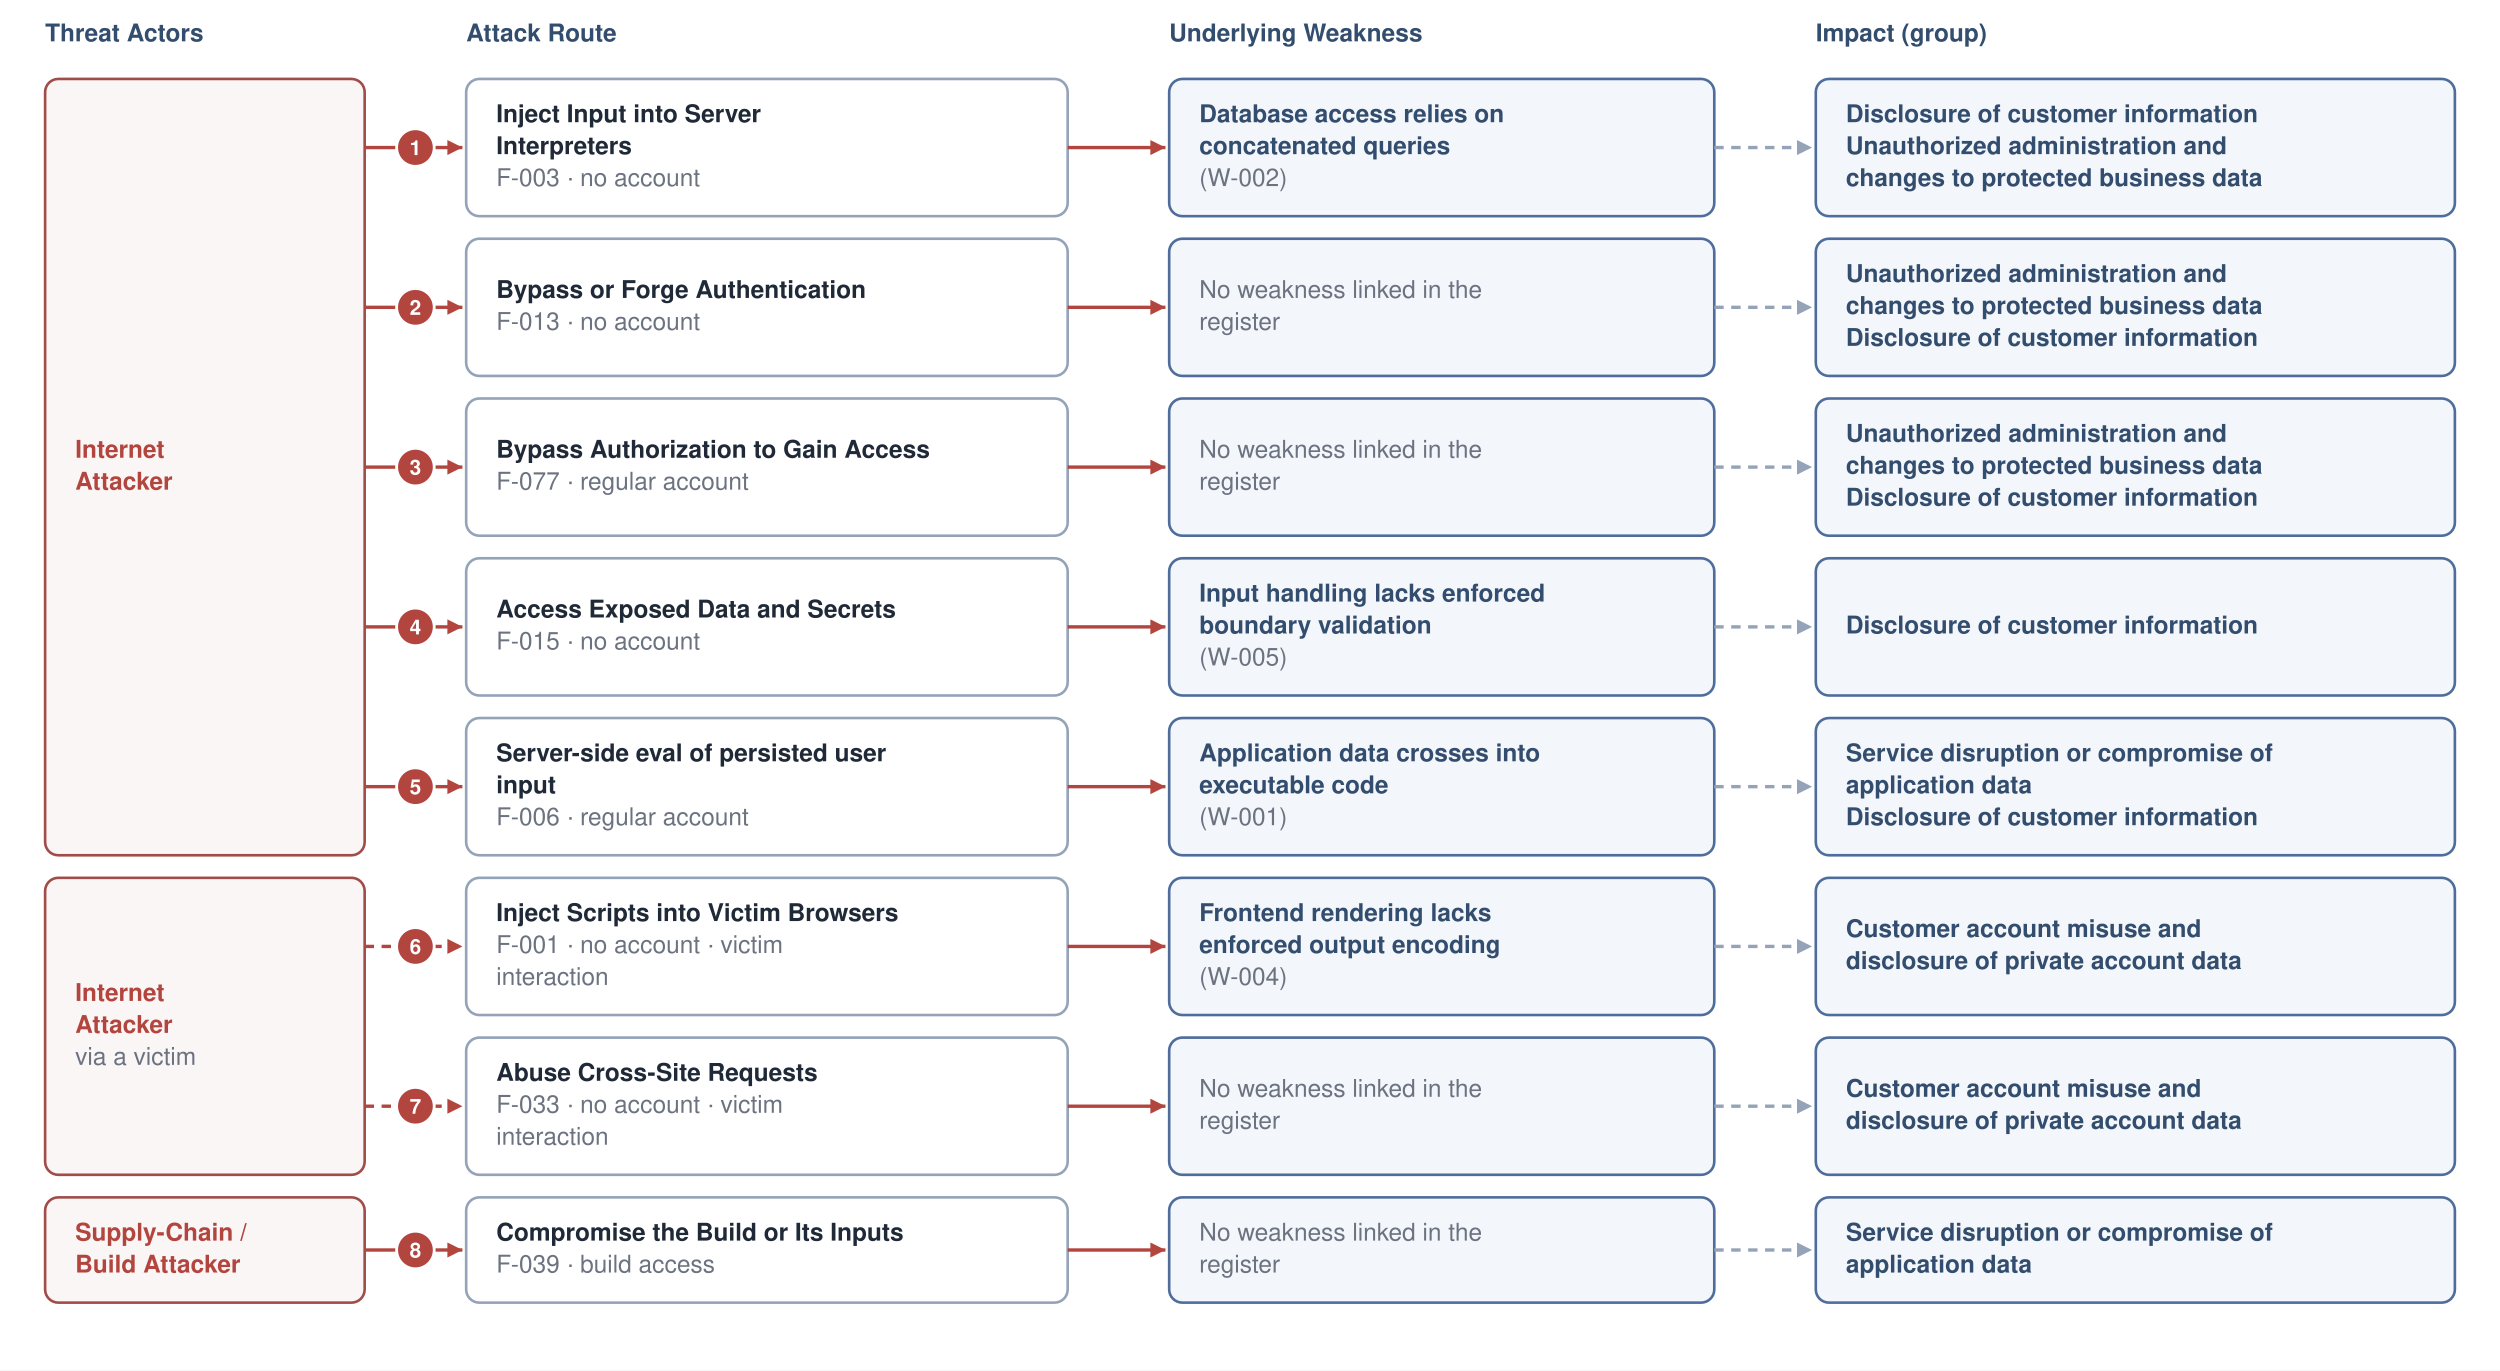
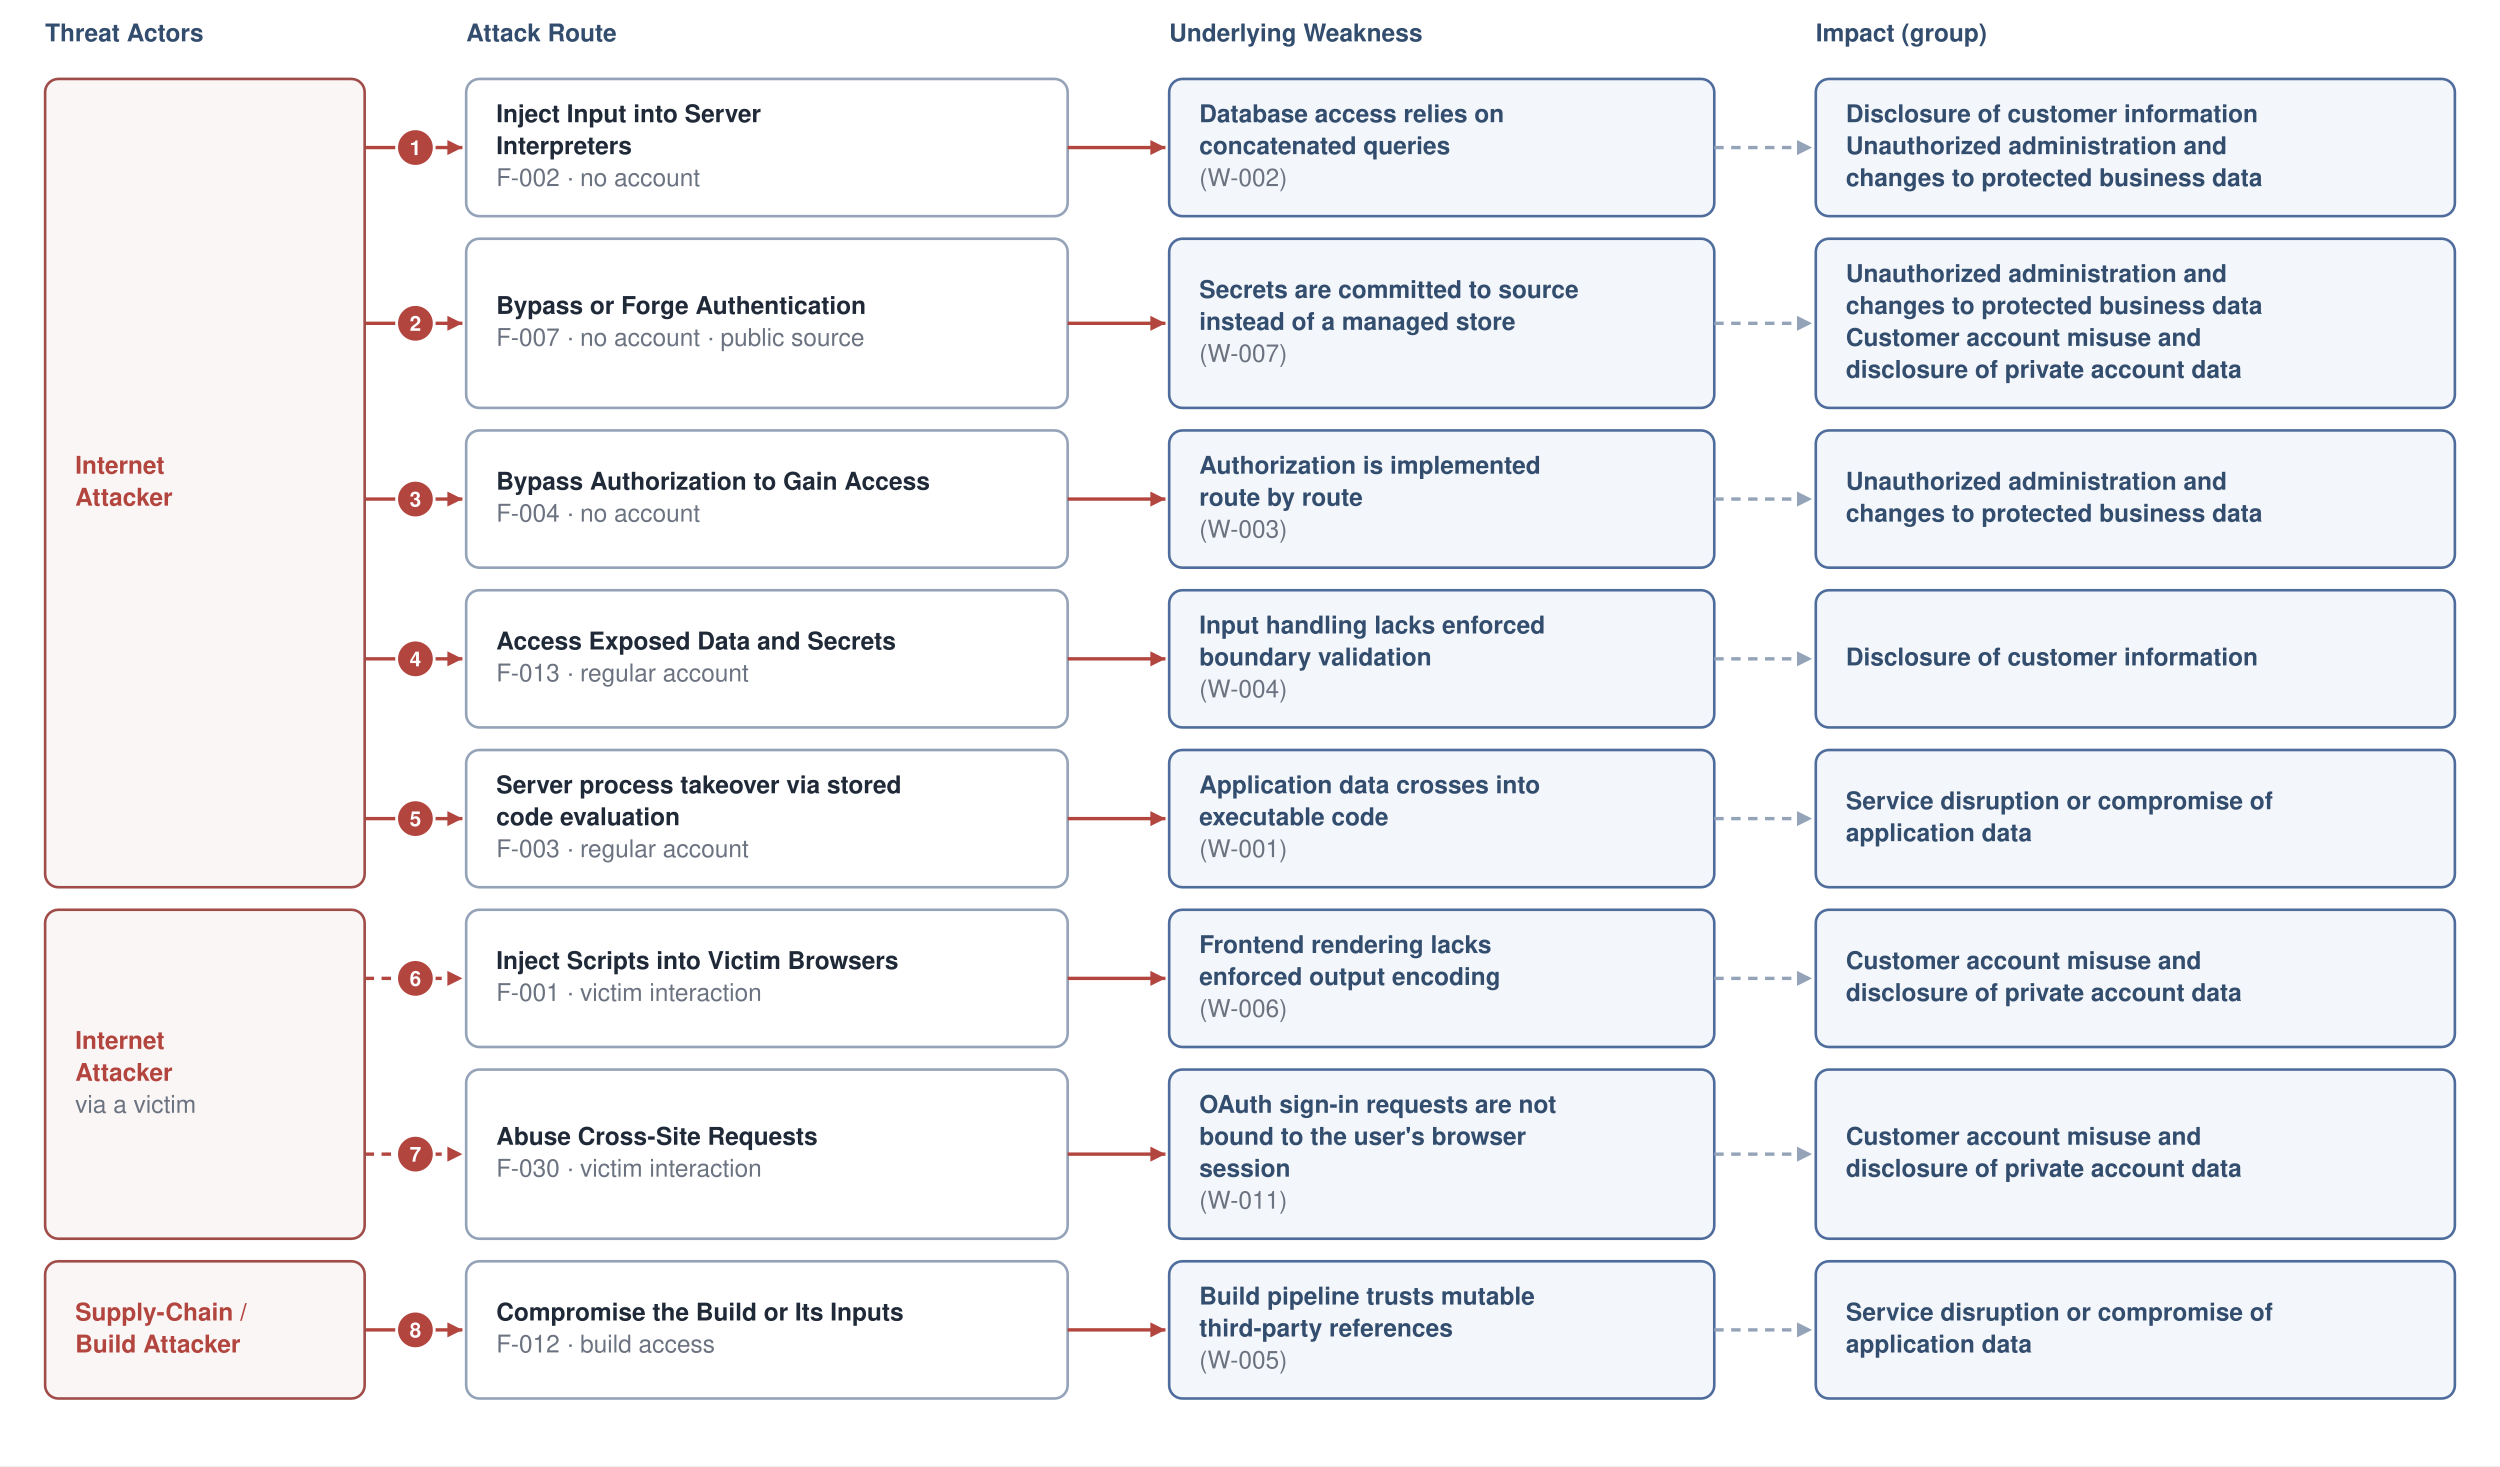
- <svg xmlns="http://www.w3.org/2000/svg" width="1330" height="729" viewBox="0 0 1330 729" font-family="Helvetica, Arial, sans-serif" data-figure2-version="2" data-glyphs="1 2 3 4 5 6 7 8" role="img" aria-labelledby="f2-title">
-   <rect width="1330" height="729" fill="#ffffff" />
+ <svg xmlns="http://www.w3.org/2000/svg" width="1330" height="780" viewBox="0 0 1330 780" font-family="Helvetica, Arial, sans-serif" data-figure2-version="2" data-glyphs="1 2 3 4 5 6 7 8" role="img" aria-labelledby="f2-title">
+   <rect width="1330" height="780" fill="#ffffff" />
  <defs>
    <marker id="f2-attack" viewBox="0 0 10 10" refX="10" refY="5" markerWidth="8" markerHeight="8" markerUnits="userSpaceOnUse" orient="auto">
      <path d="M0 0 L10 5 L0 10 z" fill="#b3453f" />
    </marker>
    <marker id="f2-consequence" viewBox="0 0 10 10" refX="10" refY="5" markerWidth="8" markerHeight="8" markerUnits="userSpaceOnUse" orient="auto">
      <path d="M0 0 L10 5 L0 10 z" fill="#94a3b8" />
    </marker>
  </defs>
  <text x="24" y="22" font-size="13" fill="#334d6e" font-weight="bold">Threat Actors</text>
  <text x="248" y="22" font-size="13" fill="#334d6e" font-weight="bold">Attack Route</text>
  <text x="622" y="22" font-size="13" fill="#334d6e" font-weight="bold">Underlying Weakness</text>
  <text x="966" y="22" font-size="13" fill="#334d6e" font-weight="bold">Impact (group)</text>
-   <g data-route-number="1" data-finding-id="F-003" data-weakness-ids="W-002">
+   <g data-route-number="1" data-finding-id="F-002" data-weakness-ids="W-002">
    <rect x="248" y="42" width="320" height="73" rx="7" fill="#ffffff" stroke="#94a3b8" stroke-width="1.4" data-column="1" />
    <text x="264" y="65.0" font-size="13" fill="#1f2937" font-weight="bold">Inject Input into Server</text>
    <text x="264" y="82.0" font-size="13" fill="#1f2937" font-weight="bold">Interpreters</text>
-     <text x="264" y="99.0" font-size="13" fill="#6b7280" font-weight="normal">F-003 · no account</text>
+     <text x="264" y="99.0" font-size="13" fill="#6b7280" font-weight="normal">F-002 · no account</text>
    <rect x="622" y="42" width="290" height="73" rx="7" fill="#f3f6fa" stroke="#4f6d9c" stroke-width="1.4" data-column="2" />
    <text x="638" y="65.0" font-size="13" fill="#334d6e" font-weight="bold">Database access relies on</text>
    <text x="638" y="82.0" font-size="13" fill="#334d6e" font-weight="bold">concatenated queries</text>
    <text x="638" y="99.0" font-size="13" fill="#6b7280" font-weight="normal">(W-002)</text>
    <rect x="966" y="42" width="340" height="73" rx="7" fill="#f3f6fa" stroke="#4f6d9c" stroke-width="1.4" data-column="3" />
    <text x="982" y="65.0" font-size="13" fill="#334d6e" font-weight="bold">Disclosure of customer information</text>
    <text x="982" y="82.0" font-size="13" fill="#334d6e" font-weight="bold">Unauthorized administration and</text>
    <text x="982" y="99.0" font-size="13" fill="#334d6e" font-weight="bold">changes to protected business data</text>
    <path d="M194 78.5 H246" fill="none" stroke="#b3453f" stroke-width="1.8" marker-end="url(#f2-attack)" />
    <path d="M568 78.5 H620" fill="none" stroke="#b3453f" stroke-width="1.8" marker-end="url(#f2-attack)" />
    <path d="M912 78.5 H964" fill="none" stroke="#94a3b8" stroke-width="1.8" marker-end="url(#f2-consequence)" stroke-dasharray="5 4" />
    <circle cx="221.0" cy="78.5" r="10" fill="#b3453f" stroke="#ffffff" stroke-width="1.5" />
    <text x="221.0" y="82.5" font-size="11" fill="#ffffff" font-weight="bold" text-anchor="middle" data-badge-number="1">1</text>
  </g>
-   <g data-route-number="2" data-finding-id="F-013" data-weakness-ids="">
-     <rect x="248" y="127" width="320" height="73" rx="7" fill="#ffffff" stroke="#94a3b8" stroke-width="1.4" data-column="1" />
-     <text x="264" y="158.5" font-size="13" fill="#1f2937" font-weight="bold">Bypass or Forge Authentication</text>
-     <text x="264" y="175.5" font-size="13" fill="#6b7280" font-weight="normal">F-013 · no account</text>
-     <rect x="622" y="127" width="290" height="73" rx="7" fill="#f3f6fa" stroke="#4f6d9c" stroke-width="1.4" data-column="2" />
-     <text x="638" y="158.5" font-size="13" fill="#6b7280" font-weight="normal">No weakness linked in the</text>
-     <text x="638" y="175.5" font-size="13" fill="#6b7280" font-weight="normal">register</text>
-     <rect x="966" y="127" width="340" height="73" rx="7" fill="#f3f6fa" stroke="#4f6d9c" stroke-width="1.4" data-column="3" />
+   <g data-route-number="2" data-finding-id="F-007" data-weakness-ids="W-007">
+     <rect x="248" y="127" width="320" height="90" rx="7" fill="#ffffff" stroke="#94a3b8" stroke-width="1.4" data-column="1" />
+     <text x="264" y="167.0" font-size="13" fill="#1f2937" font-weight="bold">Bypass or Forge Authentication</text>
+     <text x="264" y="184.0" font-size="13" fill="#6b7280" font-weight="normal">F-007 · no account · public source</text>
+     <rect x="622" y="127" width="290" height="90" rx="7" fill="#f3f6fa" stroke="#4f6d9c" stroke-width="1.4" data-column="2" />
+     <text x="638" y="158.5" font-size="13" fill="#334d6e" font-weight="bold">Secrets are committed to source</text>
+     <text x="638" y="175.5" font-size="13" fill="#334d6e" font-weight="bold">instead of a managed store</text>
+     <text x="638" y="192.5" font-size="13" fill="#6b7280" font-weight="normal">(W-007)</text>
+     <rect x="966" y="127" width="340" height="90" rx="7" fill="#f3f6fa" stroke="#4f6d9c" stroke-width="1.4" data-column="3" />
    <text x="982" y="150.0" font-size="13" fill="#334d6e" font-weight="bold">Unauthorized administration and</text>
    <text x="982" y="167.0" font-size="13" fill="#334d6e" font-weight="bold">changes to protected business data</text>
-     <text x="982" y="184.0" font-size="13" fill="#334d6e" font-weight="bold">Disclosure of customer information</text>
-     <path d="M194 163.5 H246" fill="none" stroke="#b3453f" stroke-width="1.8" marker-end="url(#f2-attack)" />
-     <path d="M568 163.5 H620" fill="none" stroke="#b3453f" stroke-width="1.8" marker-end="url(#f2-attack)" />
-     <path d="M912 163.5 H964" fill="none" stroke="#94a3b8" stroke-width="1.8" marker-end="url(#f2-consequence)" stroke-dasharray="5 4" />
-     <circle cx="221.0" cy="163.5" r="10" fill="#b3453f" stroke="#ffffff" stroke-width="1.5" />
-     <text x="221.0" y="167.5" font-size="11" fill="#ffffff" font-weight="bold" text-anchor="middle" data-badge-number="2">2</text>
+     <text x="982" y="184.0" font-size="13" fill="#334d6e" font-weight="bold">Customer account misuse and</text>
+     <text x="982" y="201.0" font-size="13" fill="#334d6e" font-weight="bold">disclosure of private account data</text>
+     <path d="M194 172.0 H246" fill="none" stroke="#b3453f" stroke-width="1.8" marker-end="url(#f2-attack)" />
+     <path d="M568 172.0 H620" fill="none" stroke="#b3453f" stroke-width="1.8" marker-end="url(#f2-attack)" />
+     <path d="M912 172.0 H964" fill="none" stroke="#94a3b8" stroke-width="1.8" marker-end="url(#f2-consequence)" stroke-dasharray="5 4" />
+     <circle cx="221.0" cy="172.0" r="10" fill="#b3453f" stroke="#ffffff" stroke-width="1.5" />
+     <text x="221.0" y="176.0" font-size="11" fill="#ffffff" font-weight="bold" text-anchor="middle" data-badge-number="2">2</text>
  </g>
-   <g data-route-number="3" data-finding-id="F-077" data-weakness-ids="">
-     <rect x="248" y="212" width="320" height="73" rx="7" fill="#ffffff" stroke="#94a3b8" stroke-width="1.4" data-column="1" />
-     <text x="264" y="243.5" font-size="13" fill="#1f2937" font-weight="bold">Bypass Authorization to Gain Access</text>
-     <text x="264" y="260.5" font-size="13" fill="#6b7280" font-weight="normal">F-077 · regular account</text>
-     <rect x="622" y="212" width="290" height="73" rx="7" fill="#f3f6fa" stroke="#4f6d9c" stroke-width="1.4" data-column="2" />
-     <text x="638" y="243.5" font-size="13" fill="#6b7280" font-weight="normal">No weakness linked in the</text>
-     <text x="638" y="260.5" font-size="13" fill="#6b7280" font-weight="normal">register</text>
-     <rect x="966" y="212" width="340" height="73" rx="7" fill="#f3f6fa" stroke="#4f6d9c" stroke-width="1.4" data-column="3" />
-     <text x="982" y="235.0" font-size="13" fill="#334d6e" font-weight="bold">Unauthorized administration and</text>
-     <text x="982" y="252.0" font-size="13" fill="#334d6e" font-weight="bold">changes to protected business data</text>
-     <text x="982" y="269.0" font-size="13" fill="#334d6e" font-weight="bold">Disclosure of customer information</text>
-     <path d="M194 248.5 H246" fill="none" stroke="#b3453f" stroke-width="1.8" marker-end="url(#f2-attack)" />
-     <path d="M568 248.5 H620" fill="none" stroke="#b3453f" stroke-width="1.8" marker-end="url(#f2-attack)" />
-     <path d="M912 248.5 H964" fill="none" stroke="#94a3b8" stroke-width="1.8" marker-end="url(#f2-consequence)" stroke-dasharray="5 4" />
-     <circle cx="221.0" cy="248.5" r="10" fill="#b3453f" stroke="#ffffff" stroke-width="1.5" />
-     <text x="221.0" y="252.5" font-size="11" fill="#ffffff" font-weight="bold" text-anchor="middle" data-badge-number="3">3</text>
+   <g data-route-number="3" data-finding-id="F-004" data-weakness-ids="W-003">
+     <rect x="248" y="229" width="320" height="73" rx="7" fill="#ffffff" stroke="#94a3b8" stroke-width="1.4" data-column="1" />
+     <text x="264" y="260.5" font-size="13" fill="#1f2937" font-weight="bold">Bypass Authorization to Gain Access</text>
+     <text x="264" y="277.5" font-size="13" fill="#6b7280" font-weight="normal">F-004 · no account</text>
+     <rect x="622" y="229" width="290" height="73" rx="7" fill="#f3f6fa" stroke="#4f6d9c" stroke-width="1.4" data-column="2" />
+     <text x="638" y="252.0" font-size="13" fill="#334d6e" font-weight="bold">Authorization is implemented</text>
+     <text x="638" y="269.0" font-size="13" fill="#334d6e" font-weight="bold">route by route</text>
+     <text x="638" y="286.0" font-size="13" fill="#6b7280" font-weight="normal">(W-003)</text>
+     <rect x="966" y="229" width="340" height="73" rx="7" fill="#f3f6fa" stroke="#4f6d9c" stroke-width="1.4" data-column="3" />
+     <text x="982" y="260.5" font-size="13" fill="#334d6e" font-weight="bold">Unauthorized administration and</text>
+     <text x="982" y="277.5" font-size="13" fill="#334d6e" font-weight="bold">changes to protected business data</text>
+     <path d="M194 265.5 H246" fill="none" stroke="#b3453f" stroke-width="1.8" marker-end="url(#f2-attack)" />
+     <path d="M568 265.5 H620" fill="none" stroke="#b3453f" stroke-width="1.8" marker-end="url(#f2-attack)" />
+     <path d="M912 265.5 H964" fill="none" stroke="#94a3b8" stroke-width="1.8" marker-end="url(#f2-consequence)" stroke-dasharray="5 4" />
+     <circle cx="221.0" cy="265.5" r="10" fill="#b3453f" stroke="#ffffff" stroke-width="1.5" />
+     <text x="221.0" y="269.5" font-size="11" fill="#ffffff" font-weight="bold" text-anchor="middle" data-badge-number="3">3</text>
  </g>
-   <g data-route-number="4" data-finding-id="F-015" data-weakness-ids="W-005">
-     <rect x="248" y="297" width="320" height="73" rx="7" fill="#ffffff" stroke="#94a3b8" stroke-width="1.4" data-column="1" />
-     <text x="264" y="328.5" font-size="13" fill="#1f2937" font-weight="bold">Access Exposed Data and Secrets</text>
-     <text x="264" y="345.5" font-size="13" fill="#6b7280" font-weight="normal">F-015 · no account</text>
-     <rect x="622" y="297" width="290" height="73" rx="7" fill="#f3f6fa" stroke="#4f6d9c" stroke-width="1.4" data-column="2" />
-     <text x="638" y="320.0" font-size="13" fill="#334d6e" font-weight="bold">Input handling lacks enforced</text>
-     <text x="638" y="337.0" font-size="13" fill="#334d6e" font-weight="bold">boundary validation</text>
-     <text x="638" y="354.0" font-size="13" fill="#6b7280" font-weight="normal">(W-005)</text>
-     <rect x="966" y="297" width="340" height="73" rx="7" fill="#f3f6fa" stroke="#4f6d9c" stroke-width="1.4" data-column="3" />
-     <text x="982" y="337.0" font-size="13" fill="#334d6e" font-weight="bold">Disclosure of customer information</text>
-     <path d="M194 333.5 H246" fill="none" stroke="#b3453f" stroke-width="1.8" marker-end="url(#f2-attack)" />
-     <path d="M568 333.5 H620" fill="none" stroke="#b3453f" stroke-width="1.8" marker-end="url(#f2-attack)" />
-     <path d="M912 333.5 H964" fill="none" stroke="#94a3b8" stroke-width="1.8" marker-end="url(#f2-consequence)" stroke-dasharray="5 4" />
-     <circle cx="221.0" cy="333.5" r="10" fill="#b3453f" stroke="#ffffff" stroke-width="1.5" />
-     <text x="221.0" y="337.5" font-size="11" fill="#ffffff" font-weight="bold" text-anchor="middle" data-badge-number="4">4</text>
+   <g data-route-number="4" data-finding-id="F-013" data-weakness-ids="W-004">
+     <rect x="248" y="314" width="320" height="73" rx="7" fill="#ffffff" stroke="#94a3b8" stroke-width="1.4" data-column="1" />
+     <text x="264" y="345.5" font-size="13" fill="#1f2937" font-weight="bold">Access Exposed Data and Secrets</text>
+     <text x="264" y="362.5" font-size="13" fill="#6b7280" font-weight="normal">F-013 · regular account</text>
+     <rect x="622" y="314" width="290" height="73" rx="7" fill="#f3f6fa" stroke="#4f6d9c" stroke-width="1.4" data-column="2" />
+     <text x="638" y="337.0" font-size="13" fill="#334d6e" font-weight="bold">Input handling lacks enforced</text>
+     <text x="638" y="354.0" font-size="13" fill="#334d6e" font-weight="bold">boundary validation</text>
+     <text x="638" y="371.0" font-size="13" fill="#6b7280" font-weight="normal">(W-004)</text>
+     <rect x="966" y="314" width="340" height="73" rx="7" fill="#f3f6fa" stroke="#4f6d9c" stroke-width="1.4" data-column="3" />
+     <text x="982" y="354.0" font-size="13" fill="#334d6e" font-weight="bold">Disclosure of customer information</text>
+     <path d="M194 350.5 H246" fill="none" stroke="#b3453f" stroke-width="1.8" marker-end="url(#f2-attack)" />
+     <path d="M568 350.5 H620" fill="none" stroke="#b3453f" stroke-width="1.8" marker-end="url(#f2-attack)" />
+     <path d="M912 350.5 H964" fill="none" stroke="#94a3b8" stroke-width="1.8" marker-end="url(#f2-consequence)" stroke-dasharray="5 4" />
+     <circle cx="221.0" cy="350.5" r="10" fill="#b3453f" stroke="#ffffff" stroke-width="1.5" />
+     <text x="221.0" y="354.5" font-size="11" fill="#ffffff" font-weight="bold" text-anchor="middle" data-badge-number="4">4</text>
  </g>
-   <g data-route-number="5" data-finding-id="F-006" data-weakness-ids="W-001">
-     <rect x="248" y="382" width="320" height="73" rx="7" fill="#ffffff" stroke="#94a3b8" stroke-width="1.4" data-column="1" />
-     <text x="264" y="405.0" font-size="13" fill="#1f2937" font-weight="bold">Server-side eval of persisted user</text>
-     <text x="264" y="422.0" font-size="13" fill="#1f2937" font-weight="bold">input</text>
-     <text x="264" y="439.0" font-size="13" fill="#6b7280" font-weight="normal">F-006 · regular account</text>
-     <rect x="622" y="382" width="290" height="73" rx="7" fill="#f3f6fa" stroke="#4f6d9c" stroke-width="1.4" data-column="2" />
-     <text x="638" y="405.0" font-size="13" fill="#334d6e" font-weight="bold">Application data crosses into</text>
-     <text x="638" y="422.0" font-size="13" fill="#334d6e" font-weight="bold">executable code</text>
-     <text x="638" y="439.0" font-size="13" fill="#6b7280" font-weight="normal">(W-001)</text>
-     <rect x="966" y="382" width="340" height="73" rx="7" fill="#f3f6fa" stroke="#4f6d9c" stroke-width="1.4" data-column="3" />
-     <text x="982" y="405.0" font-size="13" fill="#334d6e" font-weight="bold">Service disruption or compromise of</text>
-     <text x="982" y="422.0" font-size="13" fill="#334d6e" font-weight="bold">application data</text>
-     <text x="982" y="439.0" font-size="13" fill="#334d6e" font-weight="bold">Disclosure of customer information</text>
-     <path d="M194 418.5 H246" fill="none" stroke="#b3453f" stroke-width="1.8" marker-end="url(#f2-attack)" />
-     <path d="M568 418.5 H620" fill="none" stroke="#b3453f" stroke-width="1.8" marker-end="url(#f2-attack)" />
-     <path d="M912 418.5 H964" fill="none" stroke="#94a3b8" stroke-width="1.8" marker-end="url(#f2-consequence)" stroke-dasharray="5 4" />
-     <circle cx="221.0" cy="418.5" r="10" fill="#b3453f" stroke="#ffffff" stroke-width="1.5" />
-     <text x="221.0" y="422.5" font-size="11" fill="#ffffff" font-weight="bold" text-anchor="middle" data-badge-number="5">5</text>
+   <g data-route-number="5" data-finding-id="F-003" data-weakness-ids="W-001">
+     <rect x="248" y="399" width="320" height="73" rx="7" fill="#ffffff" stroke="#94a3b8" stroke-width="1.4" data-column="1" />
+     <text x="264" y="422.0" font-size="13" fill="#1f2937" font-weight="bold">Server process takeover via stored</text>
+     <text x="264" y="439.0" font-size="13" fill="#1f2937" font-weight="bold">code evaluation</text>
+     <text x="264" y="456.0" font-size="13" fill="#6b7280" font-weight="normal">F-003 · regular account</text>
+     <rect x="622" y="399" width="290" height="73" rx="7" fill="#f3f6fa" stroke="#4f6d9c" stroke-width="1.4" data-column="2" />
+     <text x="638" y="422.0" font-size="13" fill="#334d6e" font-weight="bold">Application data crosses into</text>
+     <text x="638" y="439.0" font-size="13" fill="#334d6e" font-weight="bold">executable code</text>
+     <text x="638" y="456.0" font-size="13" fill="#6b7280" font-weight="normal">(W-001)</text>
+     <rect x="966" y="399" width="340" height="73" rx="7" fill="#f3f6fa" stroke="#4f6d9c" stroke-width="1.4" data-column="3" />
+     <text x="982" y="430.5" font-size="13" fill="#334d6e" font-weight="bold">Service disruption or compromise of</text>
+     <text x="982" y="447.5" font-size="13" fill="#334d6e" font-weight="bold">application data</text>
+     <path d="M194 435.5 H246" fill="none" stroke="#b3453f" stroke-width="1.8" marker-end="url(#f2-attack)" />
+     <path d="M568 435.5 H620" fill="none" stroke="#b3453f" stroke-width="1.8" marker-end="url(#f2-attack)" />
+     <path d="M912 435.5 H964" fill="none" stroke="#94a3b8" stroke-width="1.8" marker-end="url(#f2-consequence)" stroke-dasharray="5 4" />
+     <circle cx="221.0" cy="435.5" r="10" fill="#b3453f" stroke="#ffffff" stroke-width="1.5" />
+     <text x="221.0" y="439.5" font-size="11" fill="#ffffff" font-weight="bold" text-anchor="middle" data-badge-number="5">5</text>
  </g>
-   <g data-route-number="6" data-finding-id="F-001" data-weakness-ids="W-004">
-     <rect x="248" y="467" width="320" height="73" rx="7" fill="#ffffff" stroke="#94a3b8" stroke-width="1.4" data-column="1" />
-     <text x="264" y="490.0" font-size="13" fill="#1f2937" font-weight="bold">Inject Scripts into Victim Browsers</text>
-     <text x="264" y="507.0" font-size="13" fill="#6b7280" font-weight="normal">F-001 · no account · victim</text>
-     <text x="264" y="524.0" font-size="13" fill="#6b7280" font-weight="normal">interaction</text>
-     <rect x="622" y="467" width="290" height="73" rx="7" fill="#f3f6fa" stroke="#4f6d9c" stroke-width="1.4" data-column="2" />
-     <text x="638" y="490.0" font-size="13" fill="#334d6e" font-weight="bold">Frontend rendering lacks</text>
-     <text x="638" y="507.0" font-size="13" fill="#334d6e" font-weight="bold">enforced output encoding</text>
-     <text x="638" y="524.0" font-size="13" fill="#6b7280" font-weight="normal">(W-004)</text>
-     <rect x="966" y="467" width="340" height="73" rx="7" fill="#f3f6fa" stroke="#4f6d9c" stroke-width="1.4" data-column="3" />
-     <text x="982" y="498.5" font-size="13" fill="#334d6e" font-weight="bold">Customer account misuse and</text>
-     <text x="982" y="515.5" font-size="13" fill="#334d6e" font-weight="bold">disclosure of private account data</text>
-     <path d="M194 503.5 H246" fill="none" stroke="#b3453f" stroke-width="1.8" marker-end="url(#f2-attack)" stroke-dasharray="5 4" />
-     <path d="M568 503.5 H620" fill="none" stroke="#b3453f" stroke-width="1.8" marker-end="url(#f2-attack)" />
-     <path d="M912 503.5 H964" fill="none" stroke="#94a3b8" stroke-width="1.8" marker-end="url(#f2-consequence)" stroke-dasharray="5 4" />
-     <circle cx="221.0" cy="503.5" r="10" fill="#b3453f" stroke="#ffffff" stroke-width="1.5" />
-     <text x="221.0" y="507.5" font-size="11" fill="#ffffff" font-weight="bold" text-anchor="middle" data-badge-number="6">6</text>
+   <g data-route-number="6" data-finding-id="F-001" data-weakness-ids="W-006">
+     <rect x="248" y="484" width="320" height="73" rx="7" fill="#ffffff" stroke="#94a3b8" stroke-width="1.4" data-column="1" />
+     <text x="264" y="515.5" font-size="13" fill="#1f2937" font-weight="bold">Inject Scripts into Victim Browsers</text>
+     <text x="264" y="532.5" font-size="13" fill="#6b7280" font-weight="normal">F-001 · victim interaction</text>
+     <rect x="622" y="484" width="290" height="73" rx="7" fill="#f3f6fa" stroke="#4f6d9c" stroke-width="1.4" data-column="2" />
+     <text x="638" y="507.0" font-size="13" fill="#334d6e" font-weight="bold">Frontend rendering lacks</text>
+     <text x="638" y="524.0" font-size="13" fill="#334d6e" font-weight="bold">enforced output encoding</text>
+     <text x="638" y="541.0" font-size="13" fill="#6b7280" font-weight="normal">(W-006)</text>
+     <rect x="966" y="484" width="340" height="73" rx="7" fill="#f3f6fa" stroke="#4f6d9c" stroke-width="1.4" data-column="3" />
+     <text x="982" y="515.5" font-size="13" fill="#334d6e" font-weight="bold">Customer account misuse and</text>
+     <text x="982" y="532.5" font-size="13" fill="#334d6e" font-weight="bold">disclosure of private account data</text>
+     <path d="M194 520.5 H246" fill="none" stroke="#b3453f" stroke-width="1.8" marker-end="url(#f2-attack)" stroke-dasharray="5 4" />
+     <path d="M568 520.5 H620" fill="none" stroke="#b3453f" stroke-width="1.8" marker-end="url(#f2-attack)" />
+     <path d="M912 520.5 H964" fill="none" stroke="#94a3b8" stroke-width="1.8" marker-end="url(#f2-consequence)" stroke-dasharray="5 4" />
+     <circle cx="221.0" cy="520.5" r="10" fill="#b3453f" stroke="#ffffff" stroke-width="1.5" />
+     <text x="221.0" y="524.5" font-size="11" fill="#ffffff" font-weight="bold" text-anchor="middle" data-badge-number="6">6</text>
  </g>
-   <g data-route-number="7" data-finding-id="F-033" data-weakness-ids="">
-     <rect x="248" y="552" width="320" height="73" rx="7" fill="#ffffff" stroke="#94a3b8" stroke-width="1.4" data-column="1" />
-     <text x="264" y="575.0" font-size="13" fill="#1f2937" font-weight="bold">Abuse Cross-Site Requests</text>
-     <text x="264" y="592.0" font-size="13" fill="#6b7280" font-weight="normal">F-033 · no account · victim</text>
-     <text x="264" y="609.0" font-size="13" fill="#6b7280" font-weight="normal">interaction</text>
-     <rect x="622" y="552" width="290" height="73" rx="7" fill="#f3f6fa" stroke="#4f6d9c" stroke-width="1.4" data-column="2" />
-     <text x="638" y="583.5" font-size="13" fill="#6b7280" font-weight="normal">No weakness linked in the</text>
-     <text x="638" y="600.5" font-size="13" fill="#6b7280" font-weight="normal">register</text>
-     <rect x="966" y="552" width="340" height="73" rx="7" fill="#f3f6fa" stroke="#4f6d9c" stroke-width="1.4" data-column="3" />
-     <text x="982" y="583.5" font-size="13" fill="#334d6e" font-weight="bold">Customer account misuse and</text>
-     <text x="982" y="600.5" font-size="13" fill="#334d6e" font-weight="bold">disclosure of private account data</text>
-     <path d="M194 588.5 H246" fill="none" stroke="#b3453f" stroke-width="1.8" marker-end="url(#f2-attack)" stroke-dasharray="5 4" />
-     <path d="M568 588.5 H620" fill="none" stroke="#b3453f" stroke-width="1.8" marker-end="url(#f2-attack)" />
-     <path d="M912 588.5 H964" fill="none" stroke="#94a3b8" stroke-width="1.8" marker-end="url(#f2-consequence)" stroke-dasharray="5 4" />
-     <circle cx="221.0" cy="588.5" r="10" fill="#b3453f" stroke="#ffffff" stroke-width="1.5" />
-     <text x="221.0" y="592.5" font-size="11" fill="#ffffff" font-weight="bold" text-anchor="middle" data-badge-number="7">7</text>
+   <g data-route-number="7" data-finding-id="F-030" data-weakness-ids="W-011">
+     <rect x="248" y="569" width="320" height="90" rx="7" fill="#ffffff" stroke="#94a3b8" stroke-width="1.4" data-column="1" />
+     <text x="264" y="609.0" font-size="13" fill="#1f2937" font-weight="bold">Abuse Cross-Site Requests</text>
+     <text x="264" y="626.0" font-size="13" fill="#6b7280" font-weight="normal">F-030 · victim interaction</text>
+     <rect x="622" y="569" width="290" height="90" rx="7" fill="#f3f6fa" stroke="#4f6d9c" stroke-width="1.4" data-column="2" />
+     <text x="638" y="592.0" font-size="13" fill="#334d6e" font-weight="bold">OAuth sign-in requests are not</text>
+     <text x="638" y="609.0" font-size="13" fill="#334d6e" font-weight="bold">bound to the user's browser</text>
+     <text x="638" y="626.0" font-size="13" fill="#334d6e" font-weight="bold">session</text>
+     <text x="638" y="643.0" font-size="13" fill="#6b7280" font-weight="normal">(W-011)</text>
+     <rect x="966" y="569" width="340" height="90" rx="7" fill="#f3f6fa" stroke="#4f6d9c" stroke-width="1.4" data-column="3" />
+     <text x="982" y="609.0" font-size="13" fill="#334d6e" font-weight="bold">Customer account misuse and</text>
+     <text x="982" y="626.0" font-size="13" fill="#334d6e" font-weight="bold">disclosure of private account data</text>
+     <path d="M194 614.0 H246" fill="none" stroke="#b3453f" stroke-width="1.8" marker-end="url(#f2-attack)" stroke-dasharray="5 4" />
+     <path d="M568 614.0 H620" fill="none" stroke="#b3453f" stroke-width="1.8" marker-end="url(#f2-attack)" />
+     <path d="M912 614.0 H964" fill="none" stroke="#94a3b8" stroke-width="1.8" marker-end="url(#f2-consequence)" stroke-dasharray="5 4" />
+     <circle cx="221.0" cy="614.0" r="10" fill="#b3453f" stroke="#ffffff" stroke-width="1.5" />
+     <text x="221.0" y="618.0" font-size="11" fill="#ffffff" font-weight="bold" text-anchor="middle" data-badge-number="7">7</text>
  </g>
-   <g data-route-number="8" data-finding-id="F-039" data-weakness-ids="">
-     <rect x="248" y="637" width="320" height="56" rx="7" fill="#ffffff" stroke="#94a3b8" stroke-width="1.4" data-column="1" />
-     <text x="264" y="660.0" font-size="13" fill="#1f2937" font-weight="bold">Compromise the Build or Its Inputs</text>
-     <text x="264" y="677.0" font-size="13" fill="#6b7280" font-weight="normal">F-039 · build access</text>
-     <rect x="622" y="637" width="290" height="56" rx="7" fill="#f3f6fa" stroke="#4f6d9c" stroke-width="1.4" data-column="2" />
-     <text x="638" y="660.0" font-size="13" fill="#6b7280" font-weight="normal">No weakness linked in the</text>
-     <text x="638" y="677.0" font-size="13" fill="#6b7280" font-weight="normal">register</text>
-     <rect x="966" y="637" width="340" height="56" rx="7" fill="#f3f6fa" stroke="#4f6d9c" stroke-width="1.4" data-column="3" />
-     <text x="982" y="660.0" font-size="13" fill="#334d6e" font-weight="bold">Service disruption or compromise of</text>
-     <text x="982" y="677.0" font-size="13" fill="#334d6e" font-weight="bold">application data</text>
-     <path d="M194 665.0 H246" fill="none" stroke="#b3453f" stroke-width="1.8" marker-end="url(#f2-attack)" />
-     <path d="M568 665.0 H620" fill="none" stroke="#b3453f" stroke-width="1.8" marker-end="url(#f2-attack)" />
-     <path d="M912 665.0 H964" fill="none" stroke="#94a3b8" stroke-width="1.8" marker-end="url(#f2-consequence)" stroke-dasharray="5 4" />
-     <circle cx="221.0" cy="665.0" r="10" fill="#b3453f" stroke="#ffffff" stroke-width="1.5" />
-     <text x="221.0" y="669.0" font-size="11" fill="#ffffff" font-weight="bold" text-anchor="middle" data-badge-number="8">8</text>
+   <g data-route-number="8" data-finding-id="F-012" data-weakness-ids="W-005">
+     <rect x="248" y="671" width="320" height="73" rx="7" fill="#ffffff" stroke="#94a3b8" stroke-width="1.4" data-column="1" />
+     <text x="264" y="702.5" font-size="13" fill="#1f2937" font-weight="bold">Compromise the Build or Its Inputs</text>
+     <text x="264" y="719.5" font-size="13" fill="#6b7280" font-weight="normal">F-012 · build access</text>
+     <rect x="622" y="671" width="290" height="73" rx="7" fill="#f3f6fa" stroke="#4f6d9c" stroke-width="1.4" data-column="2" />
+     <text x="638" y="694.0" font-size="13" fill="#334d6e" font-weight="bold">Build pipeline trusts mutable</text>
+     <text x="638" y="711.0" font-size="13" fill="#334d6e" font-weight="bold">third-party references</text>
+     <text x="638" y="728.0" font-size="13" fill="#6b7280" font-weight="normal">(W-005)</text>
+     <rect x="966" y="671" width="340" height="73" rx="7" fill="#f3f6fa" stroke="#4f6d9c" stroke-width="1.4" data-column="3" />
+     <text x="982" y="702.5" font-size="13" fill="#334d6e" font-weight="bold">Service disruption or compromise of</text>
+     <text x="982" y="719.5" font-size="13" fill="#334d6e" font-weight="bold">application data</text>
+     <path d="M194 707.5 H246" fill="none" stroke="#b3453f" stroke-width="1.8" marker-end="url(#f2-attack)" />
+     <path d="M568 707.5 H620" fill="none" stroke="#b3453f" stroke-width="1.8" marker-end="url(#f2-attack)" />
+     <path d="M912 707.5 H964" fill="none" stroke="#94a3b8" stroke-width="1.8" marker-end="url(#f2-consequence)" stroke-dasharray="5 4" />
+     <circle cx="221.0" cy="707.5" r="10" fill="#b3453f" stroke="#ffffff" stroke-width="1.5" />
+     <text x="221.0" y="711.5" font-size="11" fill="#ffffff" font-weight="bold" text-anchor="middle" data-badge-number="8">8</text>
  </g>
  <g data-actor-card="internet-anon" data-actor-victim="false" data-actor-routes="1 2 3 4 5">
-     <rect x="24" y="42" width="170" height="413" rx="7" fill="#fbf6f6" stroke="#a04d4a" stroke-width="1.4" data-column="0" />
-     <text x="40" y="243.5" font-size="13" fill="#b3453f" font-weight="bold">Internet</text>
-     <text x="40" y="260.5" font-size="13" fill="#b3453f" font-weight="bold">Attacker</text>
+     <rect x="24" y="42" width="170" height="430" rx="7" fill="#fbf6f6" stroke="#a04d4a" stroke-width="1.4" data-column="0" />
+     <text x="40" y="252.0" font-size="13" fill="#b3453f" font-weight="bold">Internet</text>
+     <text x="40" y="269.0" font-size="13" fill="#b3453f" font-weight="bold">Attacker</text>
  </g>
  <g data-actor-card="internet-anon" data-actor-victim="true" data-actor-routes="6 7">
-     <rect x="24" y="467" width="170" height="158" rx="7" fill="#fbf6f6" stroke="#a04d4a" stroke-width="1.4" data-column="0" />
-     <text x="40" y="532.5" font-size="13" fill="#b3453f" font-weight="bold">Internet</text>
-     <text x="40" y="549.5" font-size="13" fill="#b3453f" font-weight="bold">Attacker</text>
-     <text x="40" y="566.5" font-size="13" fill="#6b7280" font-weight="normal">via a victim</text>
+     <rect x="24" y="484" width="170" height="175" rx="7" fill="#fbf6f6" stroke="#a04d4a" stroke-width="1.4" data-column="0" />
+     <text x="40" y="558.0" font-size="13" fill="#b3453f" font-weight="bold">Internet</text>
+     <text x="40" y="575.0" font-size="13" fill="#b3453f" font-weight="bold">Attacker</text>
+     <text x="40" y="592.0" font-size="13" fill="#6b7280" font-weight="normal">via a victim</text>
  </g>
  <g data-actor-card="build-time" data-actor-victim="false" data-actor-routes="8">
-     <rect x="24" y="637" width="170" height="56" rx="7" fill="#fbf6f6" stroke="#a04d4a" stroke-width="1.4" data-column="0" />
-     <text x="40" y="660.0" font-size="13" fill="#b3453f" font-weight="bold">Supply-Chain /</text>
-     <text x="40" y="677.0" font-size="13" fill="#b3453f" font-weight="bold">Build Attacker</text>
+     <rect x="24" y="671" width="170" height="73" rx="7" fill="#fbf6f6" stroke="#a04d4a" stroke-width="1.4" data-column="0" />
+     <text x="40" y="702.5" font-size="13" fill="#b3453f" font-weight="bold">Supply-Chain /</text>
+     <text x="40" y="719.5" font-size="13" fill="#b3453f" font-weight="bold">Build Attacker</text>
  </g>
</svg>
